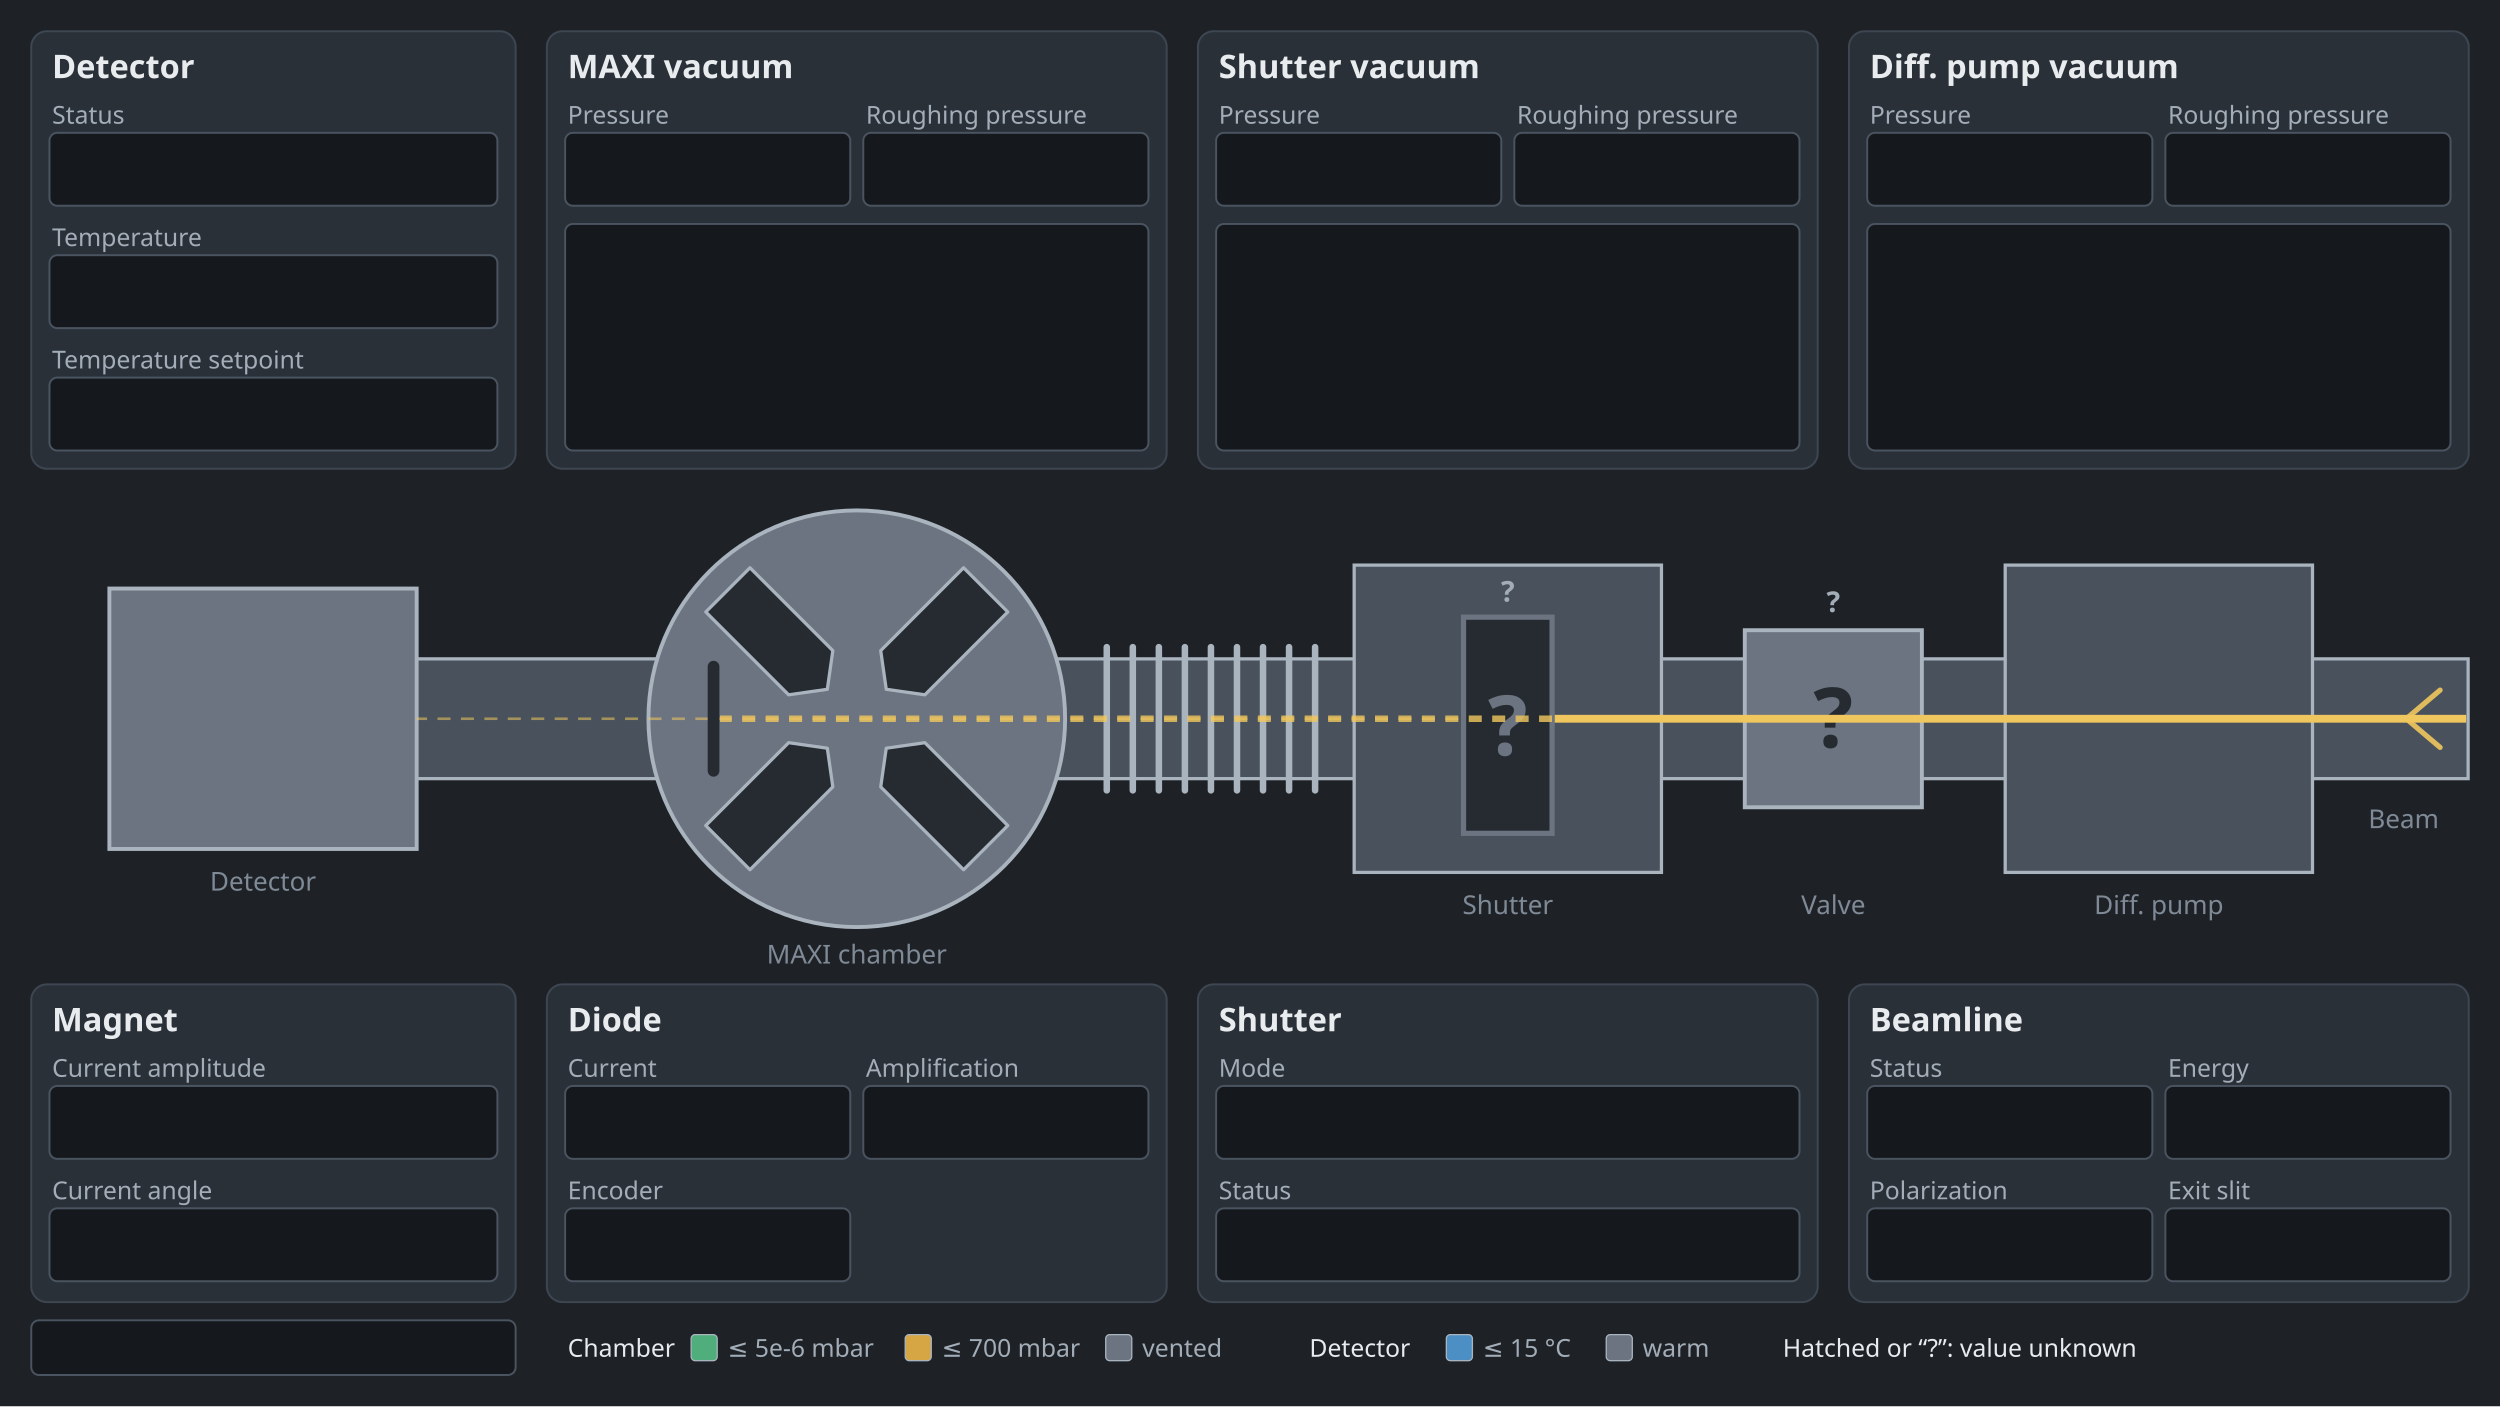
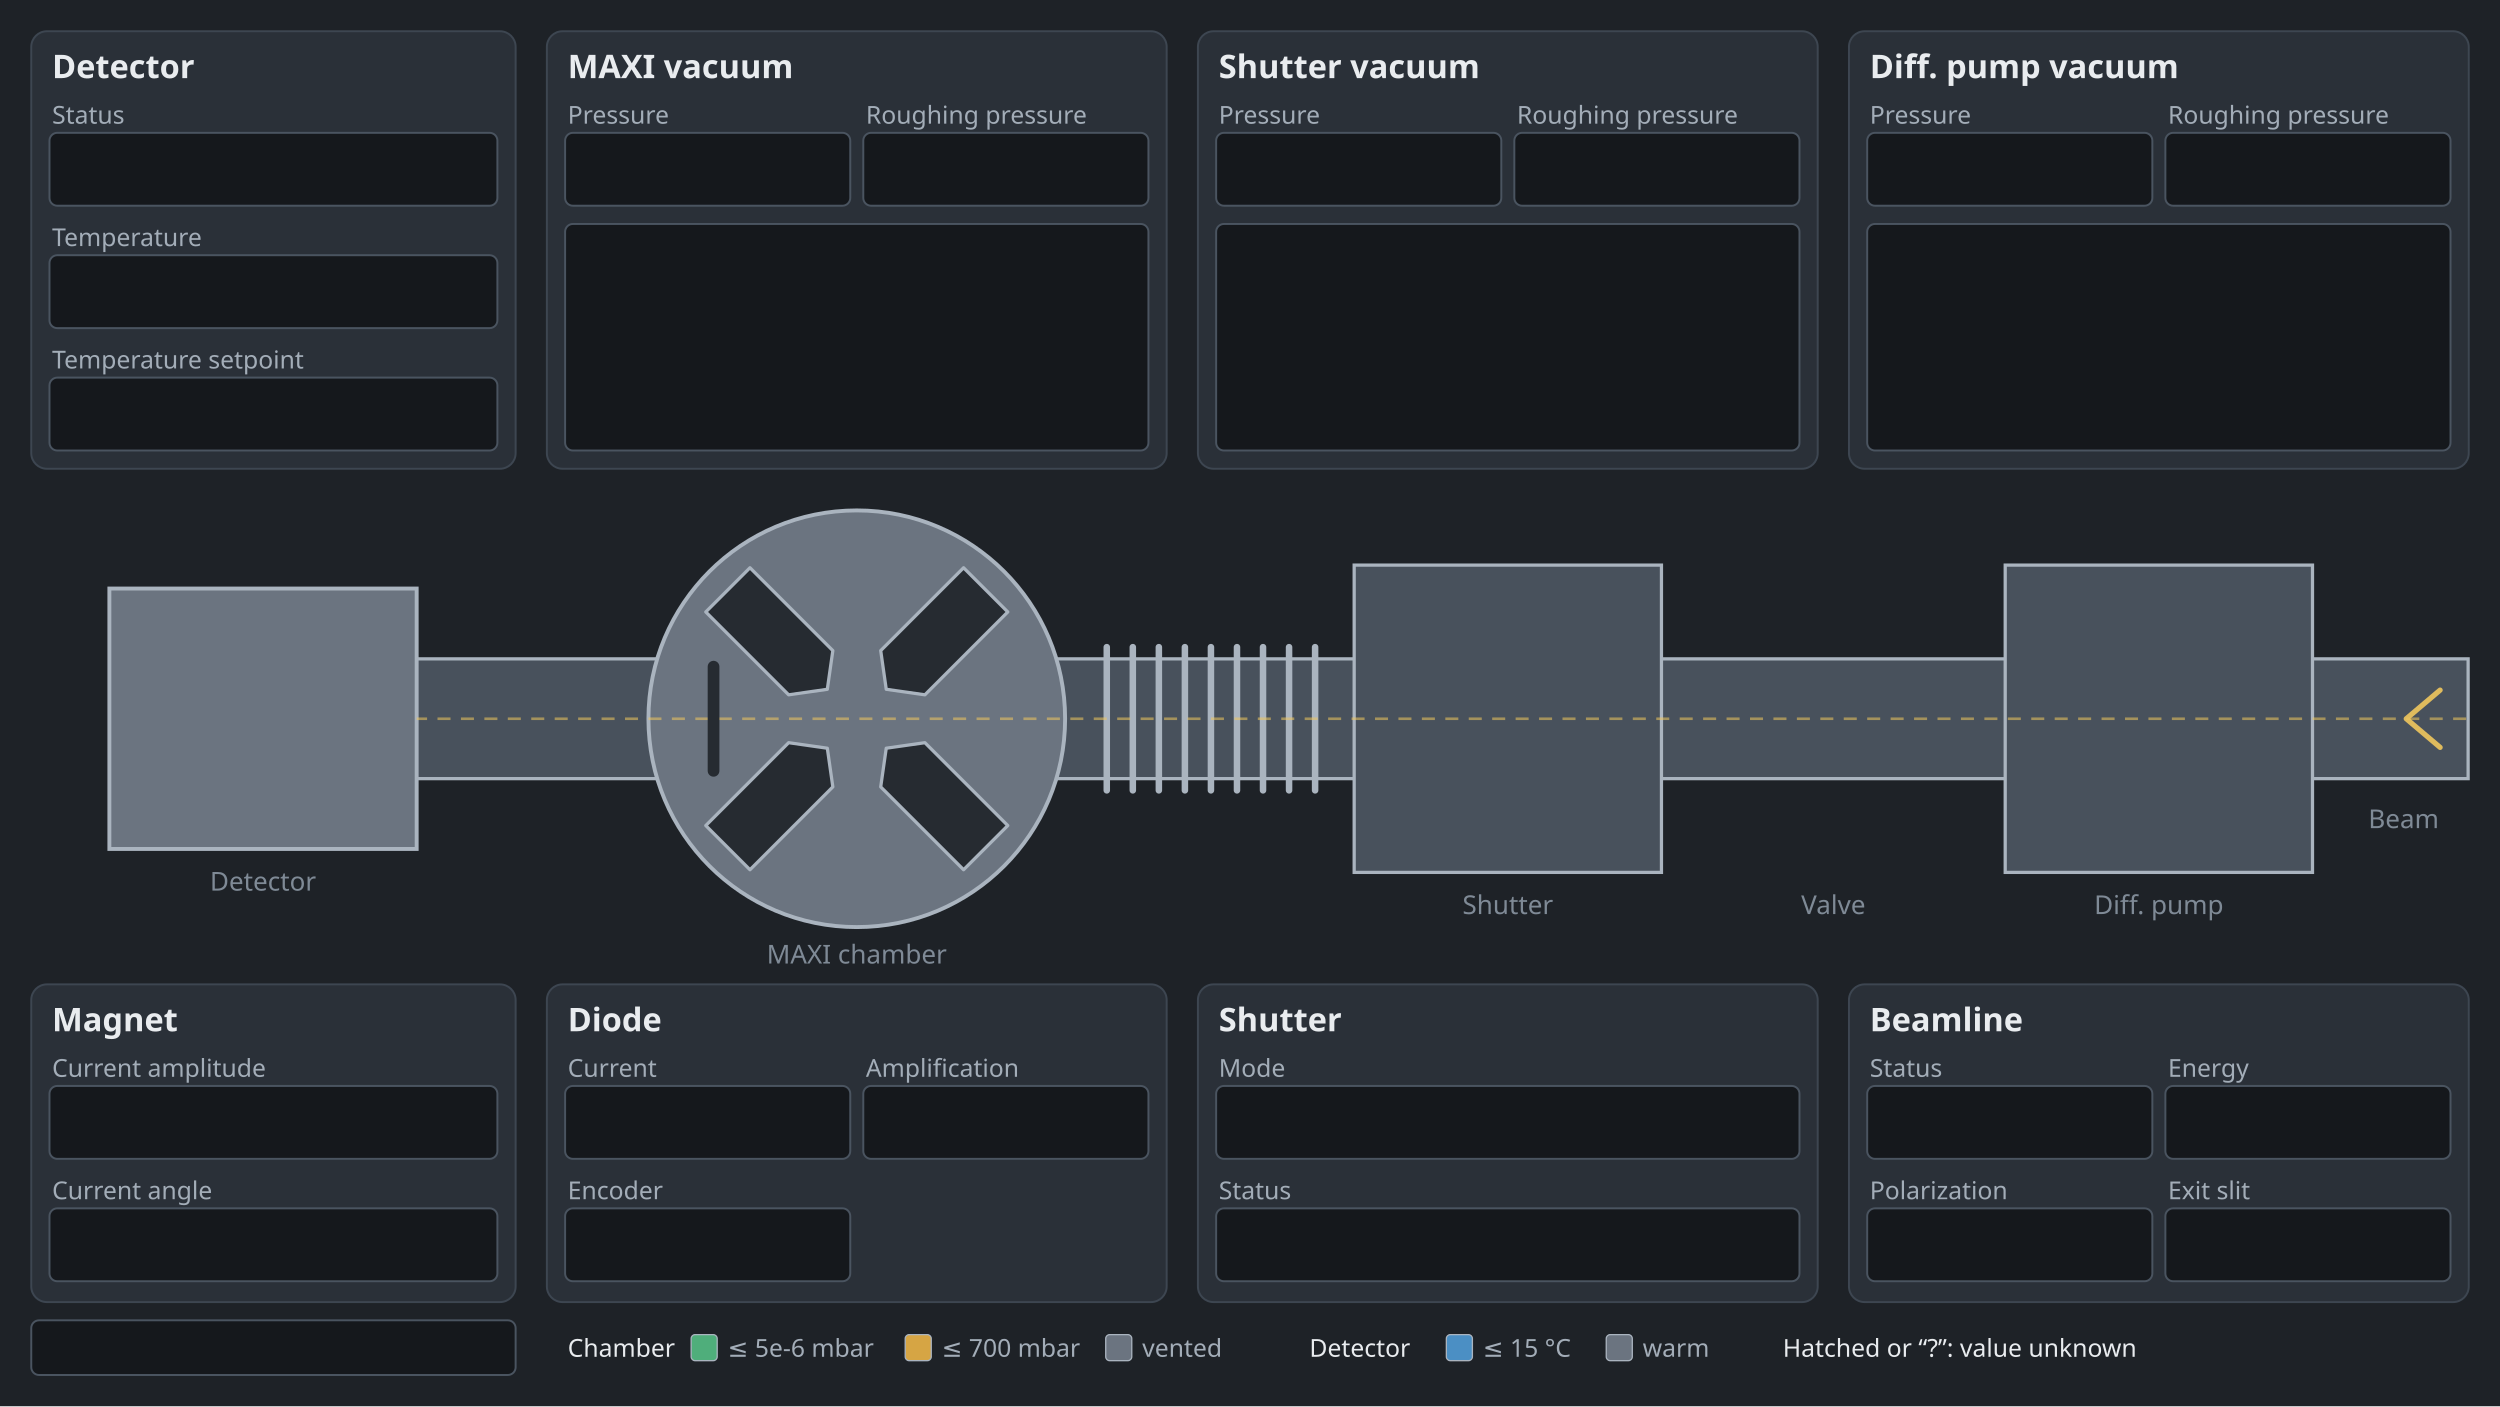
<svg xmlns="http://www.w3.org/2000/svg" width="1920" height="1080" viewBox="0 0 1920 1080" version="1.1" id="MAXI_synoptic_v2">
  <defs id="defs1" />
  <g id="layer_background">
    <rect id="BACKGROUND" x="0" y="0" width="1920" height="1080" style="fill:#1e2227;stroke:none" />
  </g>
  <g id="layer_hardware">
    <rect id="PIPE_detector" x="318" y="506" width="187.793" height="92" style="fill:#48515c;stroke:#aab4bf;stroke-width:2.5" ry="0" />
    <rect id="BELLOW" x="810.531" y="506" width="233.469" height="92" style="fill:#48515c;stroke:#aab4bf;stroke-width:2.5" />
    <path id="BELLOW_rib0" d="M 850,497 V 607" style="fill:none;stroke:#aab4bf;stroke-width:5;stroke-linecap:round" />
    <path id="BELLOW_rib1" d="M 870,497 V 607" style="fill:none;stroke:#aab4bf;stroke-width:5;stroke-linecap:round" />
    <path id="BELLOW_rib2" d="M 890,497 V 607" style="fill:none;stroke:#aab4bf;stroke-width:5;stroke-linecap:round" />
    <path id="BELLOW_rib3" d="M 910,497 V 607" style="fill:none;stroke:#aab4bf;stroke-width:5;stroke-linecap:round" />
    <path id="BELLOW_rib4" d="M 930,497 V 607" style="fill:none;stroke:#aab4bf;stroke-width:5;stroke-linecap:round" />
    <path id="BELLOW_rib5" d="M 950,497 V 607" style="fill:none;stroke:#aab4bf;stroke-width:5;stroke-linecap:round" />
    <path id="BELLOW_rib6" d="M 970,497 V 607" style="fill:none;stroke:#aab4bf;stroke-width:5;stroke-linecap:round" />
    <path id="BELLOW_rib7" d="M 990,497 V 607" style="fill:none;stroke:#aab4bf;stroke-width:5;stroke-linecap:round" />
    <path id="BELLOW_rib8" d="M 1010,497 V 607" style="fill:none;stroke:#aab4bf;stroke-width:5;stroke-linecap:round" />
    <rect id="PIPE_valve" x="1272" y="506" width="272" height="92" style="fill:#48515c;stroke:#aab4bf;stroke-width:2.5" />
    <rect id="BEAMLINE" x="1772" y="506" width="123.517" height="92" style="fill:#48515c;stroke:#aab4bf;stroke-width:2.5" />
    <rect id="SHUTTERCHAMBER" x="1040" y="434" width="236" height="236" style="fill:#48515c;stroke:#aab4bf;stroke-width:2.5" />
    <rect id="DIFFPUMP" x="1540" y="434" width="236" height="236" style="fill:#48515c;stroke:#aab4bf;stroke-width:2.5" />
    <circle id="MAXICHAMBER" cx="658" cy="552" r="160" style="fill:#6b7480;stroke:#aab4bf;stroke-width:3" />
    <rect id="DETECTOR" x="84" y="452" width="236" height="200" style="fill:#6b7480;stroke:#aab4bf;stroke-width:3" />
    <path id="BEAM_axis" d="M 1894,552 H 320" style="fill:none;stroke:#f0c75e;stroke-width:2;stroke-dasharray:10, 8;stroke-opacity:0.55" />
    <path id="BEAM_arrow" d="m 1874,530 -26,22 26,22" style="fill:none;stroke:#f0c75e;stroke-width:4;stroke-linecap:round;stroke-linejoin:round;stroke-opacity:0.9" />
    <path id="DIODE_BS" d="M 548,512 V 592" style="fill:none;stroke:#262b31;stroke-width:9;stroke-linecap:round" />
    <text id="NAME_detector" xml:space="preserve" x="202" y="684" style="font-family:sans-serif;font-size:20px;font-weight:normal;fill:#7f8a96;text-anchor:middle">Detector</text>
    <text id="NAME_chamber" xml:space="preserve" x="658" y="740" style="font-family:sans-serif;font-size:20px;font-weight:normal;fill:#7f8a96;text-anchor:middle">MAXI chamber</text>
    <text id="NAME_shutterchamber" xml:space="preserve" x="1158" y="702" style="font-family:sans-serif;font-size:20px;font-weight:normal;fill:#7f8a96;text-anchor:middle">Shutter</text>
    <text id="NAME_valve" xml:space="preserve" x="1408" y="702" style="font-family:sans-serif;font-size:20px;font-weight:normal;fill:#7f8a96;text-anchor:middle">Valve</text>
    <text id="NAME_diffpump" xml:space="preserve" x="1658" y="702" style="font-family:sans-serif;font-size:20px;font-weight:normal;fill:#7f8a96;text-anchor:middle">Diff. pump</text>
    <text id="NAME_beamline" xml:space="preserve" x="1846" y="636" style="font-family:sans-serif;font-size:20px;font-weight:normal;fill:#7f8a96;text-anchor:middle">Beam</text>
  </g>
  <g id="layer_magnets">
    <path id="MAG1" d="M 50,-24 L 140,-24 L 140,24 L 50,24 L 32,0 Z" transform="translate(658,552) rotate(45)" style="fill:#262b31;stroke:#aab4bf;stroke-width:2.5;stroke-linejoin:round" />
    <path id="MAG2" d="M 50,-24 L 140,-24 L 140,24 L 50,24 L 32,0 Z" transform="translate(658,552) rotate(135)" style="fill:#262b31;stroke:#aab4bf;stroke-width:2.5;stroke-linejoin:round" />
    <path id="MAG3" d="M 50,-24 L 140,-24 L 140,24 L 50,24 L 32,0 Z" transform="translate(658,552) rotate(225)" style="fill:#262b31;stroke:#aab4bf;stroke-width:2.5;stroke-linejoin:round" />
    <path id="MAG4" d="M 50,-24 L 140,-24 L 140,24 L 50,24 L 32,0 Z" transform="translate(658,552) rotate(315)" style="fill:#262b31;stroke:#aab4bf;stroke-width:2.5;stroke-linejoin:round" />
  </g>
  <g id="layer_panels">
    <g id="DETECTOR_panel">
      <rect id="DETECTOR_panel_bg" x="24" y="24" width="372" height="336" rx="12" style="fill:#2a3038;stroke:#3d4651;stroke-width:1.5" />
      <text id="DETECTOR_title" xml:space="preserve" x="40" y="60" style="font-family:sans-serif;font-size:25px;font-weight:bold;fill:#e9ecef;text-anchor:start">Detector</text>
      <text id="DETECTOR_status_label" xml:space="preserve" x="40" y="95" style="font-family:sans-serif;font-size:19px;font-weight:normal;fill:#a3adb8;text-anchor:start">Status</text>
      <rect id="DETECTOR_status_value" x="38" y="102" width="344" height="56" rx="6" style="fill:#15181c;stroke:#4a5460;stroke-width:1.5" />
      <text id="DETECTOR_temp_label" xml:space="preserve" x="40" y="189" style="font-family:sans-serif;font-size:19px;font-weight:normal;fill:#a3adb8;text-anchor:start">Temperature</text>
      <rect id="DETECTOR_temp_value" x="38" y="196" width="344" height="56" rx="6" style="fill:#15181c;stroke:#4a5460;stroke-width:1.5" />
      <text id="DETECTOR_temp_setpoint_label" xml:space="preserve" x="40" y="283" style="font-family:sans-serif;font-size:19px;font-weight:normal;fill:#a3adb8;text-anchor:start">Temperature setpoint</text>
      <rect id="DETECTOR_temp_setpoint_value" x="38" y="290" width="344" height="56" rx="6" style="fill:#15181c;stroke:#4a5460;stroke-width:1.5" />
    </g>
    <g id="MAXI_VAC_panel">
      <rect id="MAXI_VAC_panel_bg" x="420" y="24" width="476" height="336" rx="12" style="fill:#2a3038;stroke:#3d4651;stroke-width:1.5" />
      <text id="MAXI_VAC_title" xml:space="preserve" x="436" y="60" style="font-family:sans-serif;font-size:25px;font-weight:bold;fill:#e9ecef;text-anchor:start">MAXI vacuum</text>
      <text id="MAXI_VAC_pressure_label" xml:space="preserve" x="436.0" y="95" style="font-family:sans-serif;font-size:19px;font-weight:normal;fill:#a3adb8;text-anchor:start">Pressure</text>
      <rect id="MAXI_VAC_pressure_value" x="434.0" y="102" width="219.0" height="56" rx="6" style="fill:#15181c;stroke:#4a5460;stroke-width:1.5" />
      <text id="MAXI_VAC_roughing_pressure_label" xml:space="preserve" x="665.0" y="95" style="font-family:sans-serif;font-size:19px;font-weight:normal;fill:#a3adb8;text-anchor:start">Roughing pressure</text>
      <rect id="MAXI_VAC_roughing_pressure_value" x="663.0" y="102" width="219.0" height="56" rx="6" style="fill:#15181c;stroke:#4a5460;stroke-width:1.5" />
      <rect id="MAXI_VAC_plot" x="434" y="172" width="448" height="174" rx="6" style="fill:#15181c;stroke:#4a5460;stroke-width:1.5" />
    </g>
    <g id="SHUTTER_VAC_panel">
      <rect id="SHUTTER_VAC_panel_bg" x="920" y="24" width="476" height="336" rx="12" style="fill:#2a3038;stroke:#3d4651;stroke-width:1.5" />
      <text id="SHUTTER_VAC_title" xml:space="preserve" x="936" y="60" style="font-family:sans-serif;font-size:25px;font-weight:bold;fill:#e9ecef;text-anchor:start">Shutter vacuum</text>
      <text id="SHUTTER_VAC_pressure_label" xml:space="preserve" x="936.0" y="95" style="font-family:sans-serif;font-size:19px;font-weight:normal;fill:#a3adb8;text-anchor:start">Pressure</text>
      <rect id="SHUTTER_VAC_pressure_value" x="934.0" y="102" width="219.0" height="56" rx="6" style="fill:#15181c;stroke:#4a5460;stroke-width:1.5" />
      <text id="SHUTTER_VAC_roughing_pressure_label" xml:space="preserve" x="1165.0" y="95" style="font-family:sans-serif;font-size:19px;font-weight:normal;fill:#a3adb8;text-anchor:start">Roughing pressure</text>
      <rect id="SHUTTER_VAC_roughing_pressure_value" x="1163.0" y="102" width="219.0" height="56" rx="6" style="fill:#15181c;stroke:#4a5460;stroke-width:1.5" />
      <rect id="SHUTTER_VAC_plot" x="934" y="172" width="448" height="174" rx="6" style="fill:#15181c;stroke:#4a5460;stroke-width:1.5" />
    </g>
    <g id="DIFF_VAC_panel">
      <rect id="DIFF_VAC_panel_bg" x="1420" y="24" width="476" height="336" rx="12" style="fill:#2a3038;stroke:#3d4651;stroke-width:1.5" />
      <text id="DIFF_VAC_title" xml:space="preserve" x="1436" y="60" style="font-family:sans-serif;font-size:25px;font-weight:bold;fill:#e9ecef;text-anchor:start">Diff. pump vacuum</text>
      <text id="DIFF_VAC_pressure_label" xml:space="preserve" x="1436.0" y="95" style="font-family:sans-serif;font-size:19px;font-weight:normal;fill:#a3adb8;text-anchor:start">Pressure</text>
      <rect id="DIFF_VAC_pressure_value" x="1434.0" y="102" width="219.0" height="56" rx="6" style="fill:#15181c;stroke:#4a5460;stroke-width:1.5" />
      <text id="DIFF_VAC_roughing_pressure_label" xml:space="preserve" x="1665.0" y="95" style="font-family:sans-serif;font-size:19px;font-weight:normal;fill:#a3adb8;text-anchor:start">Roughing pressure</text>
      <rect id="DIFF_VAC_roughing_pressure_value" x="1663.0" y="102" width="219.0" height="56" rx="6" style="fill:#15181c;stroke:#4a5460;stroke-width:1.5" />
      <rect id="DIFF_VAC_plot" x="1434" y="172" width="448" height="174" rx="6" style="fill:#15181c;stroke:#4a5460;stroke-width:1.5" />
    </g>
    <g id="MAGNET_panel">
      <rect id="MAGNET_panel_bg" x="24" y="756" width="372" height="244" rx="12" style="fill:#2a3038;stroke:#3d4651;stroke-width:1.5" />
      <text id="MAGNET_title" xml:space="preserve" x="40" y="792" style="font-family:sans-serif;font-size:25px;font-weight:bold;fill:#e9ecef;text-anchor:start">Magnet</text>
      <text id="MAGNET_current_amplitude_label" xml:space="preserve" x="40" y="827" style="font-family:sans-serif;font-size:19px;font-weight:normal;fill:#a3adb8;text-anchor:start">Current amplitude</text>
      <rect id="MAGNET_current_amplitude_value" x="38" y="834" width="344" height="56" rx="6" style="fill:#15181c;stroke:#4a5460;stroke-width:1.5" />
      <text id="MAGNET_current_angle_label" xml:space="preserve" x="40" y="921" style="font-family:sans-serif;font-size:19px;font-weight:normal;fill:#a3adb8;text-anchor:start">Current angle</text>
      <rect id="MAGNET_current_angle_value" x="38" y="928" width="344" height="56" rx="6" style="fill:#15181c;stroke:#4a5460;stroke-width:1.5" />
    </g>
    <g id="DIODE_panel">
      <rect id="DIODE_panel_bg" x="420" y="756" width="476" height="244" rx="12" style="fill:#2a3038;stroke:#3d4651;stroke-width:1.5" />
      <text id="DIODE_title" xml:space="preserve" x="436" y="792" style="font-family:sans-serif;font-size:25px;font-weight:bold;fill:#e9ecef;text-anchor:start">Diode</text>
      <text id="DIODE_current_label" xml:space="preserve" x="436.0" y="827" style="font-family:sans-serif;font-size:19px;font-weight:normal;fill:#a3adb8;text-anchor:start">Current</text>
      <rect id="DIODE_current_value" x="434.0" y="834" width="219.0" height="56" rx="6" style="fill:#15181c;stroke:#4a5460;stroke-width:1.5" />
      <text id="DIODE_amplification_label" xml:space="preserve" x="665.0" y="827" style="font-family:sans-serif;font-size:19px;font-weight:normal;fill:#a3adb8;text-anchor:start">Amplification</text>
      <rect id="DIODE_amplification_value" x="663.0" y="834" width="219.0" height="56" rx="6" style="fill:#15181c;stroke:#4a5460;stroke-width:1.5" />
      <text id="DIODE_encoder_label" xml:space="preserve" x="436.0" y="921" style="font-family:sans-serif;font-size:19px;font-weight:normal;fill:#a3adb8;text-anchor:start">Encoder</text>
      <rect id="DIODE_encoder_value" x="434.0" y="928" width="219.0" height="56" rx="6" style="fill:#15181c;stroke:#4a5460;stroke-width:1.5" />
    </g>
    <g id="SHUTTER_PANEL_panel">
      <rect id="SHUTTER_PANEL_panel_bg" x="920" y="756" width="476" height="244" rx="12" style="fill:#2a3038;stroke:#3d4651;stroke-width:1.5" />
      <text id="SHUTTER_PANEL_title" xml:space="preserve" x="936" y="792" style="font-family:sans-serif;font-size:25px;font-weight:bold;fill:#e9ecef;text-anchor:start">Shutter</text>
      <text id="SHUTTER_PANEL_mode_label" xml:space="preserve" x="936" y="827" style="font-family:sans-serif;font-size:19px;font-weight:normal;fill:#a3adb8;text-anchor:start">Mode</text>
      <rect id="SHUTTER_PANEL_mode_value" x="934" y="834" width="448" height="56" rx="6" style="fill:#15181c;stroke:#4a5460;stroke-width:1.5" />
      <text id="SHUTTER_PANEL_status_label" xml:space="preserve" x="936" y="921" style="font-family:sans-serif;font-size:19px;font-weight:normal;fill:#a3adb8;text-anchor:start">Status</text>
      <rect id="SHUTTER_PANEL_status_value" x="934" y="928" width="448" height="56" rx="6" style="fill:#15181c;stroke:#4a5460;stroke-width:1.5" />
    </g>
    <g id="BEAMLINE_panel">
      <rect id="BEAMLINE_panel_bg" x="1420" y="756" width="476" height="244" rx="12" style="fill:#2a3038;stroke:#3d4651;stroke-width:1.5" />
      <text id="BEAMLINE_title" xml:space="preserve" x="1436" y="792" style="font-family:sans-serif;font-size:25px;font-weight:bold;fill:#e9ecef;text-anchor:start">Beamline</text>
      <text id="BEAMLINE_status_label" xml:space="preserve" x="1436.0" y="827" style="font-family:sans-serif;font-size:19px;font-weight:normal;fill:#a3adb8;text-anchor:start">Status</text>
      <rect id="BEAMLINE_status_value" x="1434.0" y="834" width="219.0" height="56" rx="6" style="fill:#15181c;stroke:#4a5460;stroke-width:1.5" />
      <text id="BEAMLINE_energy_label" xml:space="preserve" x="1665.0" y="827" style="font-family:sans-serif;font-size:19px;font-weight:normal;fill:#a3adb8;text-anchor:start">Energy</text>
      <rect id="BEAMLINE_energy_value" x="1663.0" y="834" width="219.0" height="56" rx="6" style="fill:#15181c;stroke:#4a5460;stroke-width:1.5" />
      <text id="BEAMLINE_polarization_label" xml:space="preserve" x="1436.0" y="921" style="font-family:sans-serif;font-size:19px;font-weight:normal;fill:#a3adb8;text-anchor:start">Polarization</text>
      <rect id="BEAMLINE_polarization_value" x="1434.0" y="928" width="219.0" height="56" rx="6" style="fill:#15181c;stroke:#4a5460;stroke-width:1.5" />
      <text id="BEAMLINE_exit_slit_label" xml:space="preserve" x="1665.0" y="921" style="font-family:sans-serif;font-size:19px;font-weight:normal;fill:#a3adb8;text-anchor:start">Exit slit</text>
      <rect id="BEAMLINE_exit_slit_value" x="1663.0" y="928" width="219.0" height="56" rx="6" style="fill:#15181c;stroke:#4a5460;stroke-width:1.5" />
    </g>
    <rect id="DATETIME_value" x="24" y="1014" width="372" height="42" rx="6" style="fill:#15181c;stroke:#4a5460;stroke-width:1.5" />
    <g id="LEGEND">
      <text id="LEGEND_text0" xml:space="preserve" x="436" y="1042" style="font-family:sans-serif;font-size:19px;font-weight:normal;fill:#e9ecef;text-anchor:start">Chamber</text>
      <rect id="LEGEND_swatch1" x="530.8" y="1025" width="20" height="20" rx="3" style="fill:#4fae7b;stroke:#aab4bf;stroke-width:1" />
      <text id="LEGEND_text1" xml:space="preserve" x="558.8" y="1042" style="font-family:sans-serif;font-size:19px;font-weight:normal;fill:#a3adb8;text-anchor:start">≤ 5e-6 mbar</text>
      <rect id="LEGEND_swatch2" x="695.2" y="1025" width="20" height="20" rx="3" style="fill:#d6a544;stroke:#aab4bf;stroke-width:1" />
      <text id="LEGEND_text2" xml:space="preserve" x="723.2" y="1042" style="font-family:sans-serif;font-size:19px;font-weight:normal;fill:#a3adb8;text-anchor:start">≤ 700 mbar</text>
      <rect id="LEGEND_swatch3" x="849.2" y="1025" width="20" height="20" rx="3" style="fill:#6b7480;stroke:#aab4bf;stroke-width:1" />
      <text id="LEGEND_text3" xml:space="preserve" x="877.2" y="1042" style="font-family:sans-serif;font-size:19px;font-weight:normal;fill:#a3adb8;text-anchor:start">vented</text>
      <text id="LEGEND_text5" xml:space="preserve" x="1005.6" y="1042" style="font-family:sans-serif;font-size:19px;font-weight:normal;fill:#e9ecef;text-anchor:start">Detector</text>
      <rect id="LEGEND_swatch6" x="1110.8" y="1025" width="20" height="20" rx="3" style="fill:#4b8fc4;stroke:#aab4bf;stroke-width:1" />
      <text id="LEGEND_text6" xml:space="preserve" x="1138.8" y="1042" style="font-family:sans-serif;font-size:19px;font-weight:normal;fill:#a3adb8;text-anchor:start">≤ 15 °C</text>
      <rect id="LEGEND_swatch7" x="1233.6" y="1025" width="20" height="20" rx="3" style="fill:#6b7480;stroke:#aab4bf;stroke-width:1" />
      <text id="LEGEND_text7" xml:space="preserve" x="1261.6" y="1042" style="font-family:sans-serif;font-size:19px;font-weight:normal;fill:#a3adb8;text-anchor:start">warm</text>
      <text id="LEGEND_text9" xml:space="preserve" x="1369.2" y="1042" style="font-family:sans-serif;font-size:19px;font-weight:normal;fill:#e9ecef;text-anchor:start">Hatched or “?”: value unknown</text>
    </g>
  </g>
-   <g id="layer_states">
-     <g id="VALVE_UNKNOWN" style="display:inline">
-       <rect id="VALVE_UNKNOWN_body" x="1340" y="484" width="136" height="136" style="fill:#6b7480;stroke:#aab4bf;stroke-width:3" />
-       <text id="VALVE_UNKNOWN_mark" xml:space="preserve" x="1408.0" y="574" style="font-family:sans-serif;font-size:64px;font-weight:bold;fill:#262b31;text-anchor:middle">?</text>
-       <text id="VALVE_UNKNOWN_word" xml:space="preserve" x="1408.0" y="470" style="font-family:sans-serif;font-size:22px;font-weight:bold;fill:#a3adb8;text-anchor:middle">?</text>
-     </g>
-     <g id="VALVE_OPEN" style="display:none">
-       <rect id="VALVE_OPEN_body" x="1340" y="484" width="136" height="136" style="fill:#4fae7b;stroke:#aab4bf;stroke-width:3" />
-       <rect id="VALVE_OPEN_gate_top" x="1378" y="487" width="60" height="30" style="fill:#262b31;stroke:none" />
-       <rect id="VALVE_OPEN_gate_bottom" x="1378" y="587" width="60" height="30" style="fill:#262b31;stroke:none" />
-       <text id="VALVE_OPEN_word" xml:space="preserve" x="1408.0" y="470" style="font-family:sans-serif;font-size:22px;font-weight:bold;fill:#4fae7b;text-anchor:middle">OPEN</text>
-     </g>
-     <g id="VALVE_CLOSED" style="display:none">
-       <rect id="VALVE_CLOSED_body" x="1340" y="484" width="136" height="136" style="fill:#cf5b5b;stroke:#aab4bf;stroke-width:3" />
-       <rect id="VALVE_CLOSED_gate" x="1378" y="487" width="60" height="130" style="fill:#262b31;stroke:none" />
-       <text id="VALVE_CLOSED_word" xml:space="preserve" x="1408.0" y="470" style="font-family:sans-serif;font-size:22px;font-weight:bold;fill:#cf5b5b;text-anchor:middle">CLOSED</text>
-     </g>
-     <g id="SHUTTER_UNKNOWN" style="display:inline">
-       <rect id="SHUTTER_UNKNOWN_frame" x="1124" y="474" width="68" height="166" style="fill:#262b31;stroke:#6b7480;stroke-width:4" />
-       <text id="SHUTTER_UNKNOWN_mark" xml:space="preserve" x="1158" y="580" style="font-family:sans-serif;font-size:64px;font-weight:bold;fill:#6b7480;text-anchor:middle">?</text>
-       <text id="SHUTTER_UNKNOWN_word" xml:space="preserve" x="1158" y="462" style="font-family:sans-serif;font-size:22px;font-weight:bold;fill:#a3adb8;text-anchor:middle">?</text>
-     </g>
-     <g id="SHUTTER_OPEN" style="display:none">
-       <rect id="SHUTTER_OPEN_frame" x="1124" y="474" width="68" height="166" style="fill:#262b31;stroke:#f0c75e;stroke-width:4" />
-       <rect id="SHUTTER_OPEN_blade_top" x="1132" y="482" width="52" height="46" style="fill:#aab4bf;stroke:none" />
-       <rect id="SHUTTER_OPEN_blade_bottom" x="1132" y="586" width="52" height="46" style="fill:#aab4bf;stroke:none" />
-       <text id="SHUTTER_OPEN_word" xml:space="preserve" x="1158" y="462" style="font-family:sans-serif;font-size:22px;font-weight:bold;fill:#f0c75e;text-anchor:middle">OPEN</text>
-     </g>
-     <g id="SHUTTER_CLOSED" style="display:none">
-       <rect id="SHUTTER_CLOSED_frame" x="1124" y="474" width="68" height="166" style="fill:#262b31;stroke:#4b8fc4;stroke-width:4" />
-       <rect id="SHUTTER_CLOSED_blade" x="1132" y="482" width="52" height="150" style="fill:#4b8fc4;stroke:none" />
-       <text id="SHUTTER_CLOSED_word" xml:space="preserve" x="1158" y="462" style="font-family:sans-serif;font-size:22px;font-weight:bold;fill:#4b8fc4;text-anchor:middle">CLOSED</text>
-     </g>
-   </g>
-   <g id="layer_beam">
-     <path id="BEAM_entry" d="M 1894,552 H 1476" style="fill:none;stroke:#f0c75e;stroke-width:6" />
-     <g id="BEAM_VALVE_CLOSED" style="display:none">
-     </g>
-     <g id="BEAM_VALVE_OPEN" style="display:inline">
-       <path id="BEAM_VALVE_OPEN_line" d="M 1476,552 H 1194" style="fill:none;stroke:#f0c75e;stroke-width:6" />
-       <g id="BEAM_SHUTTER_UNKNOWN" style="display:inline">
-         <path id="BEAM_SHUTTER_UNKNOWN_line" d="M 1194,552 H 553" style="fill:none;stroke:#f0c75e;stroke-width:5;stroke-dasharray:10, 8;stroke-dashoffset:16;stroke-opacity:0.8" />
-       </g>
-       <g id="BEAM_SHUTTER_CLOSED" style="display:inline">
-       </g>
-       <g id="BEAM_SHUTTER_OPEN" style="display:none">
-         <path id="BEAM_SHUTTER_OPEN_line" d="M 1194,552 H 553" style="fill:none;stroke:#f0c75e;stroke-width:6" />
-       </g>
-     </g>
-   </g>
</svg>
